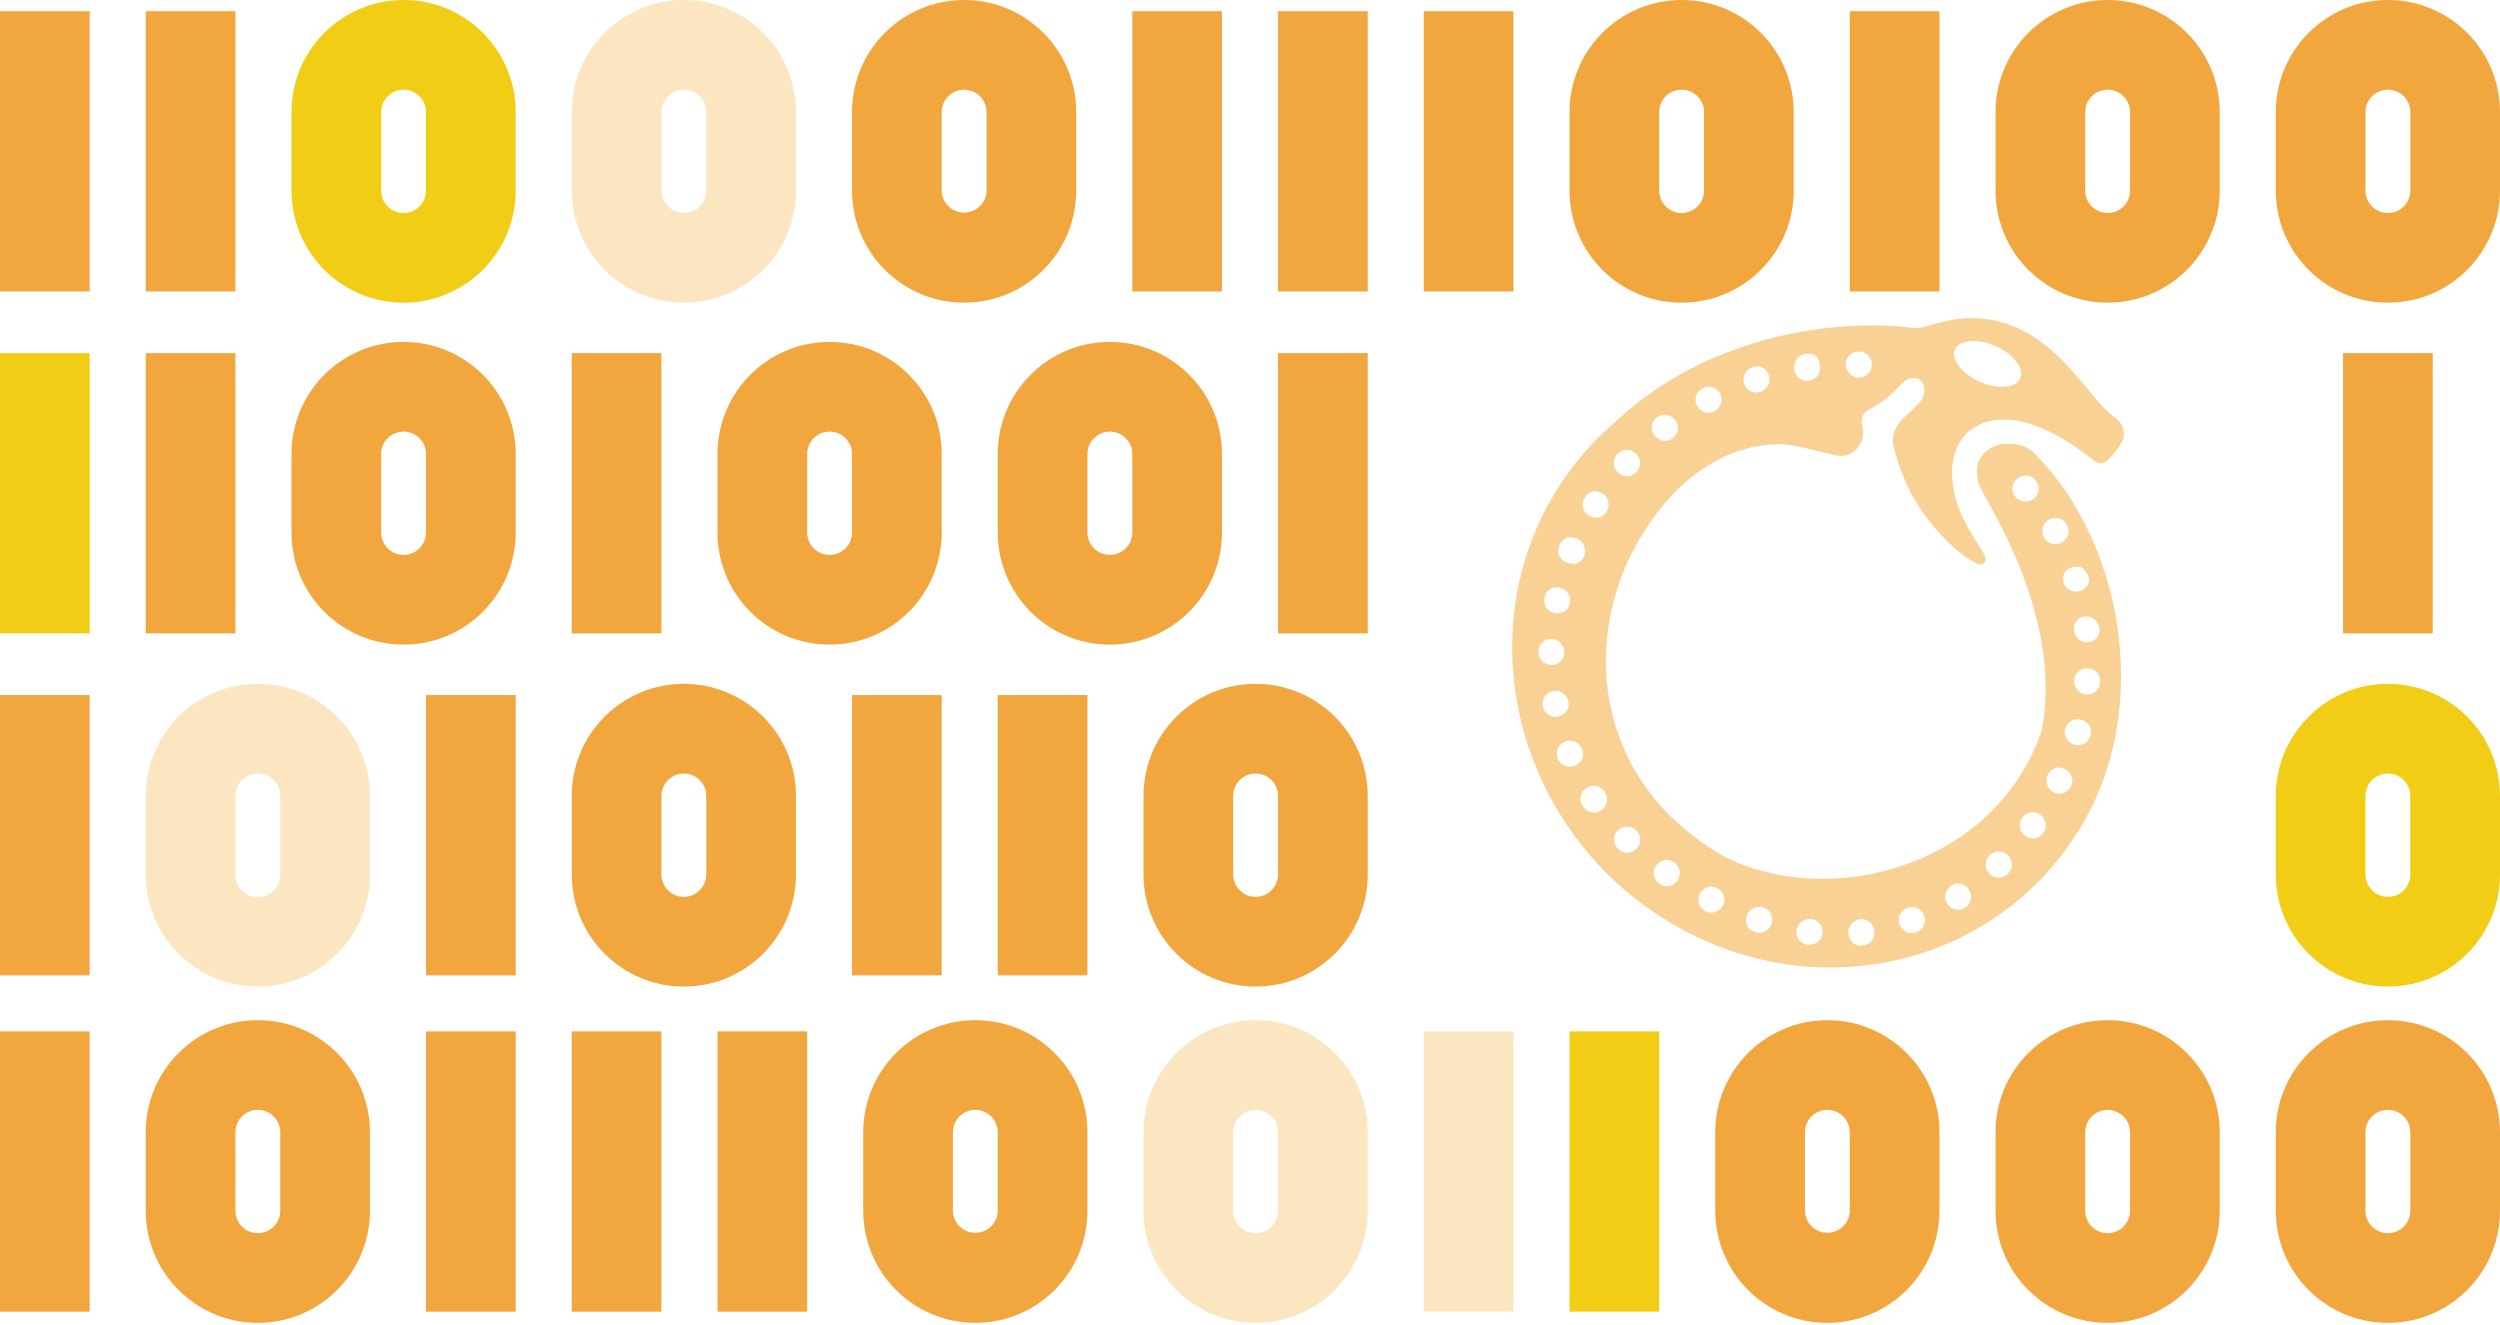
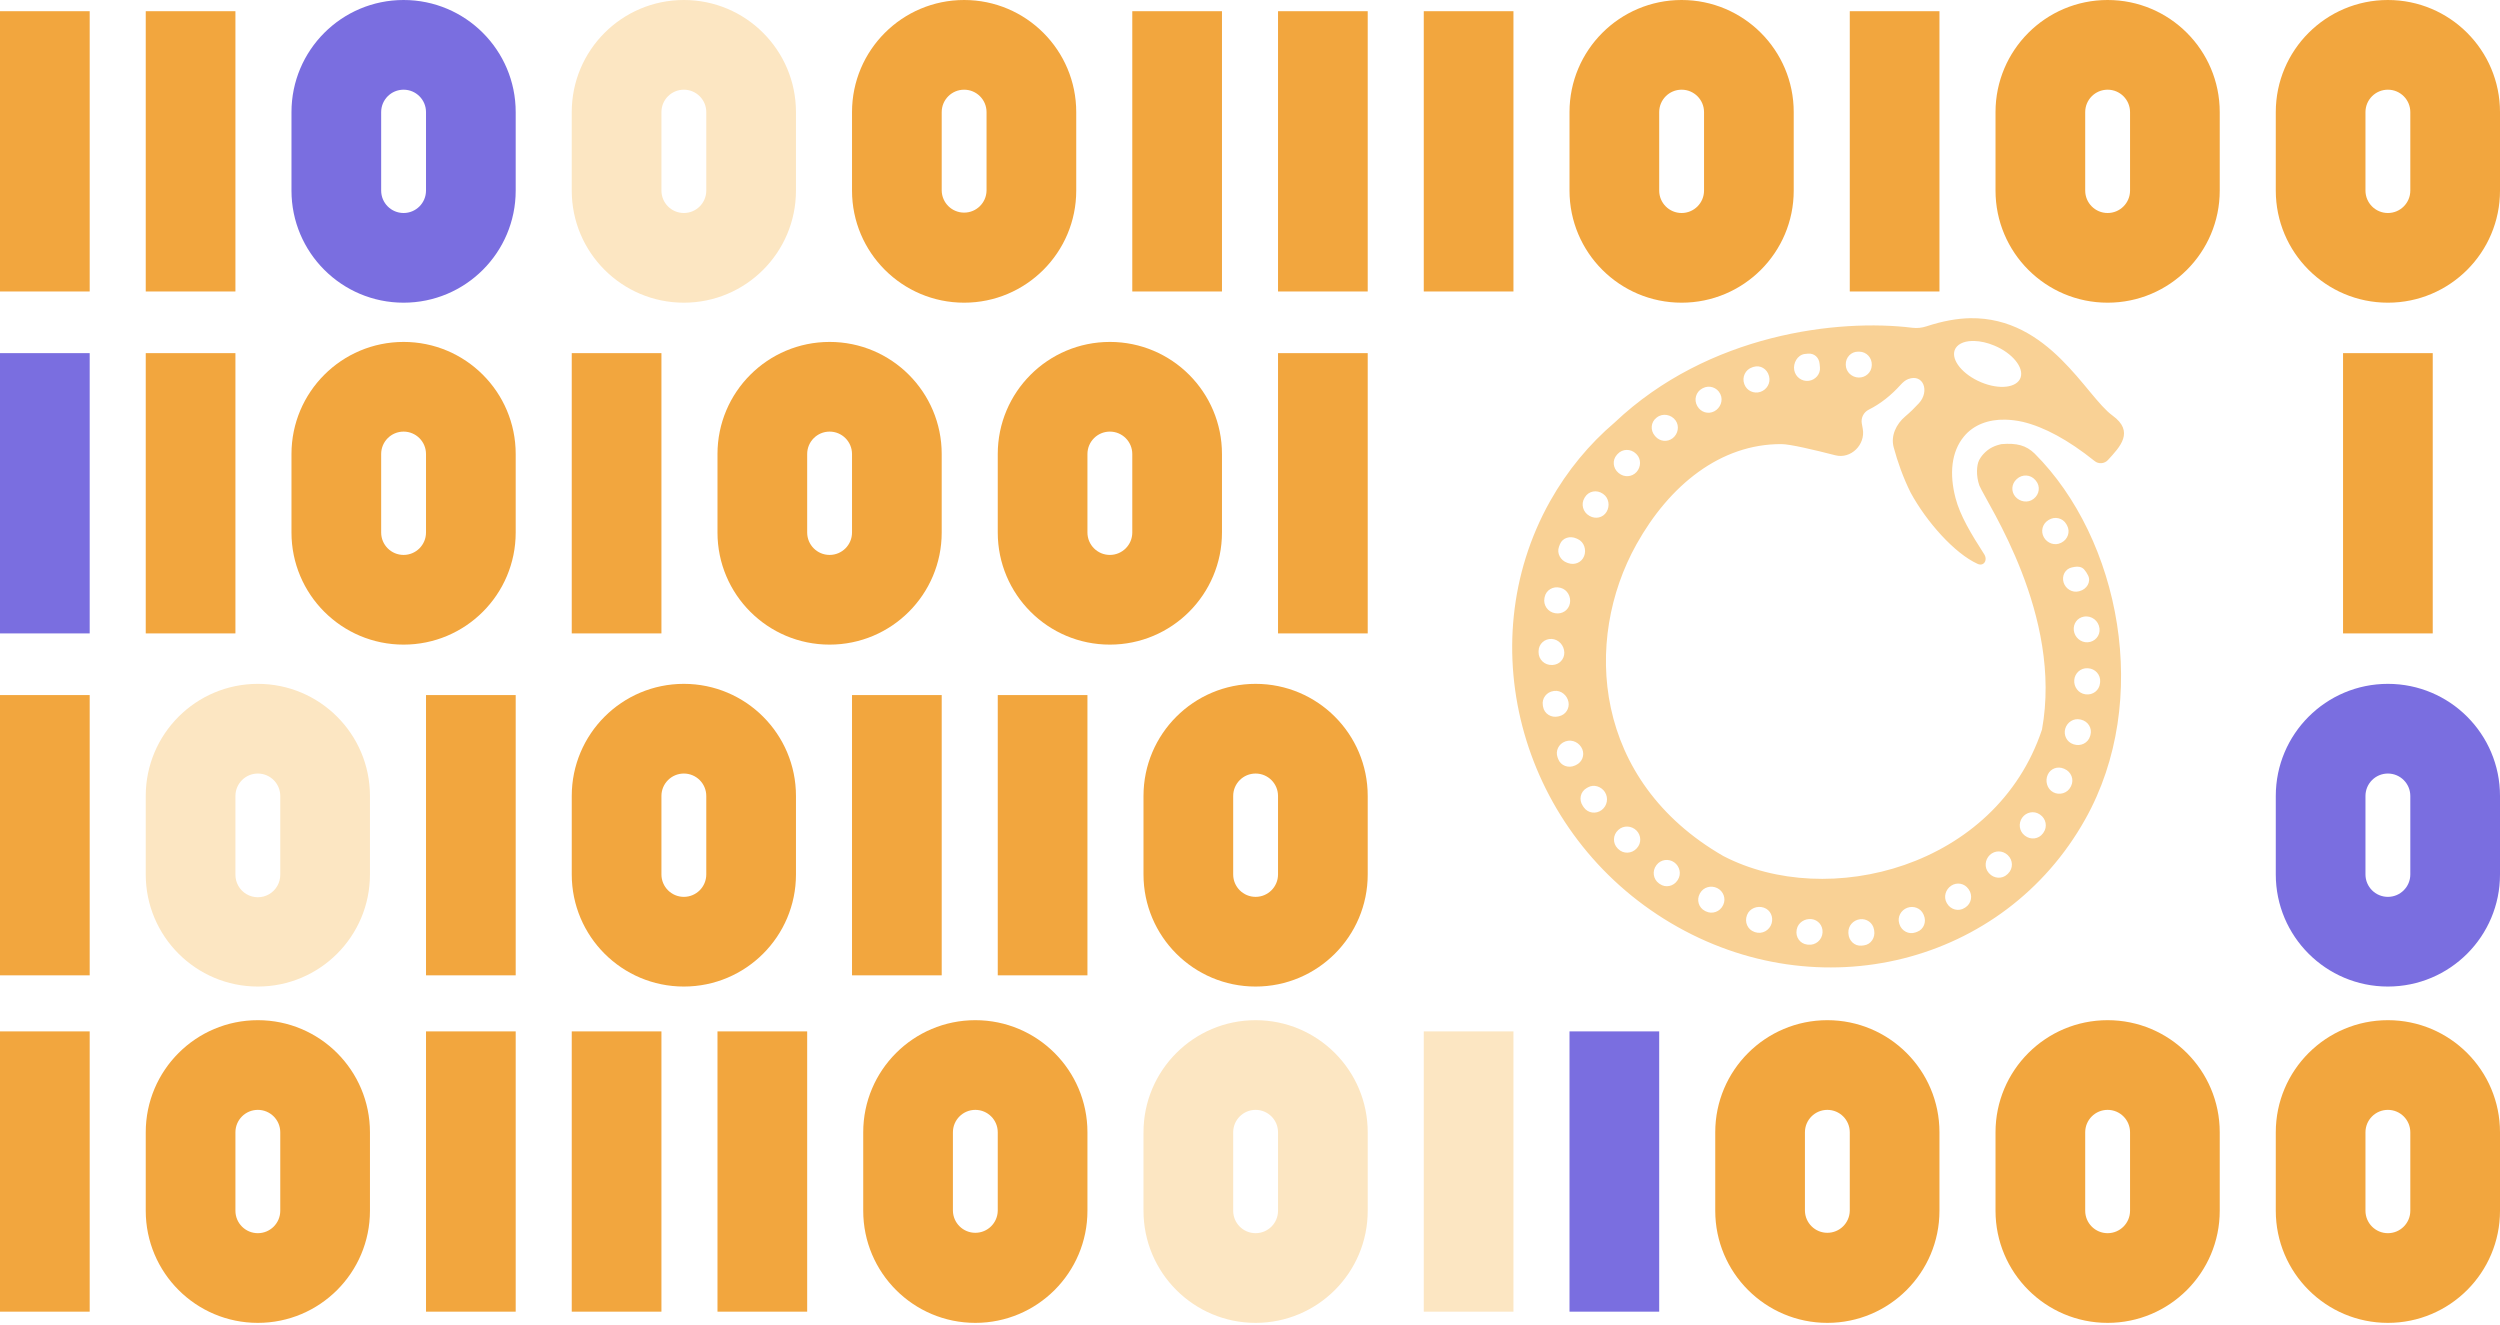
<svg xmlns="http://www.w3.org/2000/svg" fill="none" viewBox="0 0 385 204">
  <path fill="#F2A63E" fill-rule="evenodd" d="M262.422 29.35V17.265a3.453 3.453 0 0 0-6.906 0V29.35a3.453 3.453 0 0 0 6.906 0ZM258.969 0c-9.535 0-17.265 7.73-17.265 17.265V29.35c0 9.535 7.73 17.264 17.265 17.264s17.264-7.73 17.264-17.264V17.265C276.233 7.73 268.504 0 258.969 0ZM151.928 29.35V17.265a3.452 3.452 0 1 0-6.905 0V29.35a3.453 3.453 0 0 0 6.905 0ZM148.476 0c-9.535 0-17.265 7.73-17.265 17.265V29.35c0 9.535 7.73 17.264 17.265 17.264 9.534 0 17.264-7.73 17.264-17.264V17.265C165.74 7.73 158.01 0 148.476 0Z" clip-rule="evenodd" />
-   <path fill="#F2CD16" fill-rule="evenodd" d="M65.605 29.35V17.265a3.453 3.453 0 1 0-6.906 0V29.35a3.453 3.453 0 1 0 6.906 0ZM62.152 0c-9.535 0-17.264 7.73-17.264 17.265V29.35c0 9.535 7.73 17.264 17.264 17.264 9.535 0 17.265-7.73 17.265-17.264V17.265C79.417 7.73 71.687 0 62.152 0Z" clip-rule="evenodd" />
+   <path fill="#7A6EE0" fill-rule="evenodd" d="M65.605 29.35V17.265a3.453 3.453 0 1 0-6.906 0V29.35a3.453 3.453 0 1 0 6.906 0ZM62.152 0c-9.535 0-17.264 7.73-17.264 17.265V29.35c0 9.535 7.73 17.264 17.264 17.264 9.535 0 17.265-7.73 17.265-17.264V17.265C79.417 7.73 71.687 0 62.152 0Z" clip-rule="evenodd" />
  <path fill="#FCE6C2" fill-rule="evenodd" d="M108.767 29.35V17.265a3.453 3.453 0 0 0-6.906 0V29.35a3.453 3.453 0 0 0 6.906 0ZM105.314 0c-9.535 0-17.265 7.73-17.265 17.265V29.35c0 9.535 7.73 17.264 17.265 17.264s17.264-7.73 17.264-17.264V17.265C122.578 7.73 114.849 0 105.314 0Z" clip-rule="evenodd" />
  <path fill="#F2A63E" fill-rule="evenodd" d="M328.027 29.35V17.265a3.453 3.453 0 0 0-6.906 0V29.35a3.453 3.453 0 0 0 6.906 0ZM324.574 0c-9.535 0-17.264 7.73-17.264 17.265V29.35c0 9.535 7.729 17.264 17.264 17.264s17.265-7.73 17.265-17.264V17.265C341.839 7.73 334.109 0 324.574 0Zm46.614 29.35V17.265a3.453 3.453 0 0 0-6.906 0V29.35a3.453 3.453 0 0 0 6.906 0ZM367.735 0c-9.535 0-17.264 7.73-17.264 17.265V29.35c0 9.535 7.729 17.264 17.264 17.264S385 38.884 385 29.35V17.265C385 7.73 377.27 0 367.735 0Z" clip-rule="evenodd" />
  <path fill="#F2A63E" d="M284.865 1.726h13.812v43.162h-13.812V1.726Zm-65.605 0h13.812v43.162H219.26V1.726Zm-22.444 0h13.812v43.162h-13.812V1.726Zm-22.444 0h13.812v43.162h-13.812V1.726Zm-151.928 0h13.811v43.162H22.444V1.726ZM0 1.726h13.812v43.162H0V1.726Z" />
  <path fill="#F2A63E" fill-rule="evenodd" d="M196.816 134.664v-12.086a3.452 3.452 0 0 0-6.906 0v12.086a3.453 3.453 0 0 0 6.906 0Zm-3.453-29.35c-9.535 0-17.264 7.73-17.264 17.264v12.086c0 9.535 7.729 17.264 17.264 17.264s17.265-7.729 17.265-17.264v-12.086c0-9.534-7.73-17.264-17.265-17.264Z" clip-rule="evenodd" />
  <path fill="#FCE6C2" fill-rule="evenodd" d="M36.256 134.664v-12.086a3.452 3.452 0 0 1 6.905 0v12.086a3.453 3.453 0 1 1-6.905 0Zm3.453-29.35c9.534 0 17.264 7.73 17.264 17.264v12.086c0 9.535-7.73 17.264-17.264 17.264-9.535 0-17.265-7.729-17.265-17.264v-12.086c0-9.534 7.73-17.264 17.265-17.264Z" clip-rule="evenodd" />
  <path fill="#F2A63E" fill-rule="evenodd" d="M101.861 134.664v-12.086a3.452 3.452 0 0 1 6.906 0v12.086a3.453 3.453 0 0 1-6.906 0Zm3.453-29.35c9.535 0 17.265 7.73 17.265 17.264v12.086c0 9.535-7.73 17.264-17.265 17.264s-17.264-7.729-17.264-17.264v-12.086c0-9.534 7.73-17.264 17.264-17.264Z" clip-rule="evenodd" />
-   <path fill="#F2CD16" fill-rule="evenodd" d="M371.188 134.664v-12.086a3.452 3.452 0 0 0-6.906 0v12.086a3.453 3.453 0 0 0 6.906 0Zm-3.453-29.35c-9.535 0-17.264 7.73-17.264 17.264v12.086c0 9.535 7.729 17.264 17.264 17.264S385 144.199 385 134.664v-12.086c0-9.534-7.73-17.264-17.265-17.264Z" clip-rule="evenodd" />
+   <path fill="#7A6EE0" fill-rule="evenodd" d="M371.188 134.664v-12.086a3.452 3.452 0 0 0-6.906 0v12.086a3.453 3.453 0 0 0 6.906 0Zm-3.453-29.35c-9.535 0-17.264 7.73-17.264 17.264v12.086c0 9.535 7.729 17.264 17.264 17.264S385 144.199 385 134.664v-12.086c0-9.534-7.73-17.264-17.265-17.264Z" clip-rule="evenodd" />
  <path fill="#F2A63E" d="M0 107.04h13.812v43.162H0V107.04Zm131.211 0h13.812v43.162h-13.812V107.04Zm-65.605 0h13.811v43.162H65.606V107.04Zm88.049 0h13.811v43.162h-13.811V107.04Z" />
  <path fill="#F2A63E" fill-rule="evenodd" d="M174.372 82.007V69.92a3.453 3.453 0 0 0-6.906 0v12.086a3.453 3.453 0 0 0 6.906 0Zm-3.453-29.35c-9.535 0-17.264 7.73-17.264 17.264v12.086c0 9.535 7.729 17.264 17.264 17.264s17.265-7.73 17.265-17.264V69.92c0-9.534-7.73-17.264-17.265-17.264Zm-39.708 29.35V69.92a3.453 3.453 0 0 0-6.906 0v12.086a3.453 3.453 0 0 0 6.906 0Zm-3.453-29.35c-9.535 0-17.265 7.73-17.265 17.264v12.086c0 9.535 7.73 17.264 17.265 17.264s17.264-7.73 17.264-17.264V69.92c0-9.534-7.729-17.264-17.264-17.264Zm-62.153 29.35V69.92a3.453 3.453 0 1 0-6.906 0v12.086a3.453 3.453 0 1 0 6.906 0Zm-3.453-29.35c-9.535 0-17.264 7.73-17.264 17.264v12.086c0 9.535 7.73 17.264 17.264 17.264 9.535 0 17.265-7.73 17.265-17.264V69.92c0-9.534-7.73-17.264-17.265-17.264Z" clip-rule="evenodd" />
  <path fill="#F2A63E" d="M196.816 54.383h13.812v43.162h-13.812V54.383Zm-108.766 0h13.811v43.162H88.049V54.383Zm-65.606 0h13.811v43.162H22.444V54.383Z" />
-   <path fill="#F2CD16" d="M0 54.383h13.812v43.162H0V54.383Z" />
+   <path fill="#7A6EE0" d="M0 54.383h13.812v43.162H0V54.383Z" />
  <path fill="#F2A63E" d="M360.83 54.383h13.811v43.162H360.83V54.383Z" />
  <path fill="#F2A63E" fill-rule="evenodd" d="M328.027 186.457v-12.085a3.453 3.453 0 0 0-6.906 0v12.085a3.453 3.453 0 0 0 6.906 0Zm-3.453-29.349c-9.535 0-17.264 7.729-17.264 17.264v12.085c0 9.535 7.729 17.265 17.264 17.265s17.265-7.73 17.265-17.265v-12.085c0-9.535-7.73-17.264-17.265-17.264Zm46.614 29.349v-12.085a3.453 3.453 0 0 0-6.906 0v12.085a3.453 3.453 0 0 0 6.906 0Zm-3.453-29.349c-9.535 0-17.264 7.729-17.264 17.264v12.085c0 9.535 7.729 17.265 17.264 17.265S385 195.992 385 186.457v-12.085c0-9.535-7.73-17.264-17.265-17.264Zm-82.87 29.349v-12.085a3.452 3.452 0 1 0-6.905 0v12.085a3.453 3.453 0 0 0 6.905 0Zm-3.452-29.349c-9.535 0-17.265 7.729-17.265 17.264v12.085c0 9.535 7.73 17.265 17.265 17.265 9.534 0 17.264-7.73 17.264-17.265v-12.085c0-9.535-7.73-17.264-17.264-17.264Zm-127.759 29.349v-12.085a3.452 3.452 0 1 0-6.905 0v12.085a3.453 3.453 0 0 0 6.905 0Zm-3.452-29.349c-9.535 0-17.265 7.729-17.265 17.264v12.085c0 9.535 7.73 17.265 17.265 17.265s17.264-7.73 17.264-17.265v-12.085c0-9.535-7.729-17.264-17.264-17.264Z" clip-rule="evenodd" />
  <path fill="#FCE6C2" fill-rule="evenodd" d="M196.816 186.457v-12.085a3.453 3.453 0 0 0-6.906 0v12.085a3.453 3.453 0 0 0 6.906 0Zm-3.453-29.349c-9.535 0-17.264 7.729-17.264 17.264v12.085c0 9.535 7.729 17.265 17.264 17.265s17.265-7.73 17.265-17.265v-12.085c0-9.535-7.73-17.264-17.265-17.264Z" clip-rule="evenodd" />
  <path fill="#F2A63E" fill-rule="evenodd" d="M43.161 186.457v-12.085a3.453 3.453 0 1 0-6.906 0v12.085a3.453 3.453 0 1 0 6.906 0Zm-3.453-29.349c-9.534 0-17.264 7.729-17.264 17.264v12.085c0 9.535 7.73 17.265 17.264 17.265 9.535 0 17.265-7.73 17.265-17.265v-12.085c0-9.535-7.73-17.264-17.265-17.264Z" clip-rule="evenodd" />
  <path fill="#F2A63E" d="M0 158.834h13.812v43.162H0v-43.162Z" />
-   <path fill="#F2CD16" d="M241.704 158.834h13.812v43.162h-13.812v-43.162Z" />
+   <path fill="#7A6EE0" d="M241.704 158.834h13.812v43.162h-13.812v-43.162Z" />
  <path fill="#FCE6C2" d="M219.26 158.834h13.812v43.162H219.26v-43.162Z" />
  <path fill="#F2A63E" d="M110.493 158.834h13.812v43.162h-13.812v-43.162Zm-22.443 0h13.811v43.162H88.049v-43.162Zm-22.444 0h13.811v43.162H65.606v-43.162Z" />
  <g transform="translate(230,49) scale(0.13699)">
    <g transform="translate(21,0)">
      <path d="M514.935 0.013C500.381 0.288 484.137 3.096 465.674 9.181C460.548 10.87 455.118 11.427 449.762 10.765C367.206 0.559 221.045 16.996 115.092 117.357C86.701 141.529 62.014 171.216 42.607 205.747C-48.758 368.716 11.529 581.06 178.373 679.966C344.935 778.716 552.904 726.372 644.154 563.404C719.31 429.81 683.219 248.06 587.279 152.154C577.719 142.935 567.283 140.184 550.219 141.56C550.219 141.56 541.219 142.993 534.219 148.56C527.219 154.126 524.719 160.06 524.719 160.06C522.219 165.06 521.219 177.06 525.248 188.247C534.5 209.56 619.058 333.935 595.56 462.561C543.902 617.466 354.721 665.811 237.219 604.561C90.938 520.186 79.25 362.466 139.719 254.185C176.75 187.779 234.125 141.247 302.719 141.56C312.095 141.56 339.114 147.895 363.297 154.126C380.822 158.641 397.406 142.067 394.092 124.275C393.725 122.308 393.368 120.332 393.015 118.345C391.893 112.006 395.115 105.704 400.873 102.826C414.083 96.221 425.902 86.835 436.672 74.896C439.085 72.222 441.881 69.691 445.252 68.425C462.249 62.044 469.552 82.135 457.309 95.539C452.45 100.858 447.333 105.822 441.94 110.376C431.692 119.028 425.373 132.199 428.861 145.149C433.272 161.529 439.453 179.051 447.904 196.06C465.87 229.081 497.236 264.355 523.137 276.17C530.226 279.404 534.829 271.922 530.617 265.367C516.018 242.648 503.519 221.967 498.373 202.154C491.342 175.122 493.529 150.279 507.904 132.935C518.529 120.013 535.248 113.607 554.31 114.076C560.717 114.232 567.279 115.013 574.154 116.576C597.844 122.276 624.833 136.591 654.877 160.697C659.302 164.248 665.881 163.646 669.713 159.461C683.227 144.701 699.959 127.616 674.779 109.388C645 87.83 603.842 -1.237 514.935 0.013ZM519.467 25.638C526.342 25.794 534.154 27.513 541.967 30.794C562.279 39.232 575.56 55.482 571.498 66.888C567.435 78.294 547.592 80.638 527.123 72.044C506.654 63.45 493.373 47.357 497.435 35.95C499.779 29.544 507.123 25.951 516.654 25.638H519.467ZM390.401 37.659C398.367 37.789 404.539 44.553 404.241 52.514L404.214 53.221C403.924 60.976 397.307 66.909 389.549 66.736C381.787 66.562 375.232 60.5 375.024 52.739L375.006 52.078C374.793 44.172 380.969 37.543 388.877 37.637C389.385 37.643 389.893 37.65 390.401 37.659ZM332.719 39.857C339.808 39.377 344.908 44.258 345.592 51.331L345.98 55.342C346.703 62.812 340.854 69.469 333.409 70.412C325.647 71.396 318.547 66.19 317.084 58.504C315.585 50.621 320.615 41.529 328.543 40.294C329.658 40.121 331.009 39.972 332.719 39.857ZM271.413 54.737C278.953 52.349 286.655 57.145 288.633 64.803L288.805 65.469C290.729 72.919 286.254 80.505 278.934 82.876C271.635 85.241 263.726 81.577 261.054 74.384L260.911 73.997C258.069 66.347 262.089 57.761 269.85 55.238C270.374 55.068 270.895 54.901 271.413 54.737ZM214.39 78.652C221.533 74.911 230.344 77.847 233.881 85.094L234.044 85.428C237.461 92.428 234.097 101.054 227.2 104.676C220.319 108.29 212.098 105.776 208.228 99.035L208.035 98.699C204.018 91.702 206.537 82.771 213.682 79.023C213.918 78.899 214.154 78.775 214.39 78.652ZM183.753 115.058C188.179 121.323 186.514 130.155 180.472 134.881C174.418 139.615 165.929 138.702 160.945 132.853L160.312 132.11C155.145 126.046 155.763 116.982 162.031 112.065C162.235 111.905 162.438 111.746 162.641 111.588C169.232 106.44 178.928 108.227 183.753 115.058ZM118.536 152.664C124.017 146.632 133.37 146.611 139.176 152.331L139.712 152.858C145.141 158.206 144.935 167.253 139.816 172.899C134.564 178.693 125.942 179.2 119.897 174.239L119.447 173.87C113.23 168.768 112.284 159.595 117.668 153.623C117.958 153.301 118.247 152.982 118.536 152.664ZM567.378 180.722C573.342 175.233 582.671 175.652 587.943 181.809C588.207 182.117 588.469 182.425 588.731 182.732C593.95 188.863 592.753 197.997 586.374 202.91L585.836 203.325C579.729 208.029 570.691 206.545 565.667 200.699C560.636 194.845 561.263 186.35 566.943 181.123L567.378 180.722ZM81.867 201.09C86.097 194.225 95.152 192.677 101.786 197.261L102.347 197.648C108.726 202.056 110.119 211.202 106.048 217.801C102.006 224.353 93.802 226.164 87.103 222.371L86.667 222.124C79.549 218.094 77.025 209.002 81.293 202.025C81.484 201.712 81.675 201.4 81.867 201.09ZM603.08 226.829C609.9 222.512 618.954 224.496 622.929 231.521C623.196 231.993 623.461 232.465 623.724 232.936C627.636 239.946 624.673 248.648 617.509 252.272L616.864 252.599C609.999 256.073 601.52 253.075 597.725 246.382C593.917 239.666 595.992 231.315 602.516 227.186L603.08 226.829ZM53.711 254.039C56.633 246.794 65.175 244.403 72.275 247.662L73.881 248.4C80.866 251.607 83.696 260.437 80.825 267.567C77.942 274.724 70.204 277.898 62.926 275.334L61.781 274.931C54.311 272.299 49.908 264.322 52.622 256.881C52.97 255.927 53.332 254.979 53.711 254.039ZM632.268 279.587C636.107 278.883 640.25 279.477 642.874 282.367C644.66 284.334 646.153 286.67 647.417 289.225C651.033 296.534 645.816 304.738 637.926 306.798L636.917 307.061C629.699 308.946 622.182 304.333 619.924 297.222C617.54 289.712 621.57 281.751 629.288 280.164C630.255 279.966 631.24 279.776 632.268 279.587ZM36.488 313.571C38.052 305.622 46.02 300.976 53.861 303.014L54.568 303.198C62.014 305.133 66.403 313.188 64.862 320.725C63.305 328.34 56.155 332.985 48.491 331.695L48.104 331.63C40.119 330.286 34.725 322.649 36.267 314.7C36.341 314.323 36.414 313.946 36.488 313.571ZM642.928 335.484C651.34 334.069 659.249 340.177 660.208 348.653C660.221 348.768 660.234 348.883 660.247 348.998C661.151 356.997 654.998 363.918 646.959 364.35C639.075 364.774 632.24 358.742 631.348 350.896C630.515 343.561 635.31 336.769 642.589 335.541C642.702 335.522 642.815 335.503 642.928 335.484ZM29.687 374.054C29.816 366.206 36.56 360.16 44.398 360.585C52.304 361.015 58.42 367.916 58.6 375.831C58.772 383.374 52.922 389.565 45.383 389.848L44.688 389.874C36.457 390.182 29.555 383.689 29.666 375.453C29.672 374.986 29.68 374.519 29.687 374.054ZM631.856 406.763C632.497 399.04 639.035 393.115 646.773 393.529L647.378 393.561C655.434 393.992 661.666 400.879 660.946 408.914C660.901 409.413 660.855 409.911 660.808 410.408C660.058 418.373 652.715 423.94 644.786 422.868L644.322 422.806C636.582 421.76 631.209 414.546 631.856 406.763ZM63.297 431.526C64.623 438.833 60.126 445.726 52.899 447.434L51.752 447.705C43.907 449.56 36.035 444.713 34.699 436.764C34.608 436.222 34.519 435.68 34.431 435.138C33.17 427.384 38.688 420.207 46.473 419.157L47.272 419.049C54.904 418.018 61.922 423.949 63.297 431.526ZM621.728 461.495C623.829 454.137 631.241 449.388 638.688 451.147L639.628 451.369C647.342 453.192 652.193 460.873 650.063 468.509C649.946 468.926 649.829 469.343 649.711 469.76C647.507 477.53 639.109 481.64 631.433 479.125C631.196 479.047 630.959 478.97 630.723 478.892C623.512 476.536 619.646 468.789 621.728 461.495ZM60.288 475.638C67.647 473.133 75.886 477.336 78.817 484.535C81.661 491.517 78.515 499.217 71.667 502.37L70.61 502.857C63.31 506.218 54.649 503.209 51.769 495.706C51.527 495.076 51.288 494.444 51.052 493.811C48.303 486.449 52.312 478.351 59.752 475.821C59.931 475.76 60.109 475.699 60.288 475.638ZM602.106 513.068C605.312 506.208 613.14 503.415 620.11 506.373L620.875 506.698C628.394 509.889 631.932 518.563 628.311 525.884C628.156 526.197 628.002 526.508 627.847 526.819C624.254 534.033 615.196 536.716 608.113 532.872C601.267 529.157 598.809 520.126 602.106 513.068ZM85.319 527.338C91.797 523.715 100.171 526.438 104.184 532.682C108.486 539.378 106.893 548.212 100.519 552.977C94.157 557.734 85.019 556.471 80.517 549.927C80.129 549.362 79.744 548.8 79.363 548.24C74.729 541.43 76.542 532.327 83.7 528.251C84.238 527.945 84.778 527.64 85.319 527.338ZM573.352 561.495C577.843 555.193 586.53 553.448 592.957 557.76L593.409 558.063C600.118 562.565 601.955 571.691 597.272 578.276C597.061 578.572 596.851 578.866 596.641 579.16C591.965 585.689 582.798 586.753 576.473 581.805L576.055 581.477C569.919 576.678 568.831 567.839 573.352 561.495ZM119.429 575.19C125.208 569.91 134.219 570.415 139.741 575.964C145.155 581.404 145.431 590.113 140.213 595.742L139.799 596.189C134.274 602.149 124.952 602.477 119.211 596.725C118.976 596.489 118.741 596.253 118.507 596.018C112.793 590.273 113.132 580.944 119.114 575.478L119.429 575.19ZM536.918 603.479C542.607 598.059 551.316 598.139 557.017 603.545L557.262 603.779C563.111 609.326 563.319 618.632 557.545 624.256C557.244 624.55 556.943 624.842 556.643 625.132C550.756 630.825 541.386 630.118 536.028 623.925L535.533 623.353C530.576 617.624 531.434 608.704 536.918 603.479ZM162.357 614.632C167.054 608.44 175.8 607.221 182.14 611.716C188.466 616.203 190.412 624.932 186.187 631.436L185.828 631.988C181.44 638.743 172.422 640.704 165.871 636.018C165.57 635.803 165.269 635.587 164.969 635.37C158.428 630.663 157.178 621.462 162.047 615.041L162.357 614.632ZM493.642 637.907C500.059 633.749 508.477 635.343 512.859 641.609L513.287 642.221C517.912 648.834 516.327 657.965 509.555 662.354C509.236 662.56 508.918 662.766 508.6 662.97C501.834 667.326 492.912 664.95 488.873 657.99L488.529 657.397C484.656 650.721 487.164 642.104 493.642 637.907ZM211.198 646.397C214.969 639.6 223.555 637.214 230.515 640.676C237.434 644.118 240.562 652.398 237.305 659.406L237.064 659.924C233.66 667.25 224.901 670.405 217.667 666.809C217.376 666.665 217.084 666.52 216.793 666.375C209.6 662.785 207.021 653.923 210.922 646.894L211.198 646.397ZM444.133 662.821C451.186 660.188 459.27 663.23 462.294 670.125L462.752 671.17C465.964 678.493 462.744 687.065 455.243 689.837C454.637 690.061 454.029 690.282 453.421 690.501C445.881 693.218 437.703 688.873 435.349 681.212L435.099 680.4C432.864 673.127 437.005 665.482 444.133 662.821ZM264.14 670.648C266.975 663.459 275.575 660.154 282.888 662.656C290.213 665.162 293.815 672.882 291.666 680.32C289.375 688.251 280.904 692.886 273.091 690.223C272.821 690.131 272.552 690.039 272.283 689.946C264.584 687.305 260.955 678.731 263.94 671.158C264.007 670.988 264.074 670.818 264.14 670.648ZM319.919 687.022C321.309 679.498 328.986 674.617 336.58 675.55C344.065 676.47 349.301 682.859 348.898 690.39L348.881 690.72C348.438 698.991 341.032 705.214 332.799 704.299C332.405 704.256 332.012 704.212 331.619 704.167C323.588 703.263 318.314 695.705 319.783 687.759L319.919 687.022ZM390.931 675.691C398.365 674.717 405.367 679.608 406.691 686.988L406.936 688.356C408.358 696.283 403.37 704.076 395.379 705.078C394.55 705.182 393.718 705.278 392.883 705.365C384.963 706.189 378.383 699.809 377.998 691.856L377.944 690.74C377.576 683.143 383.389 676.678 390.931 675.691Z" fill="#F9D195" />
    </g>
  </g>
</svg>
